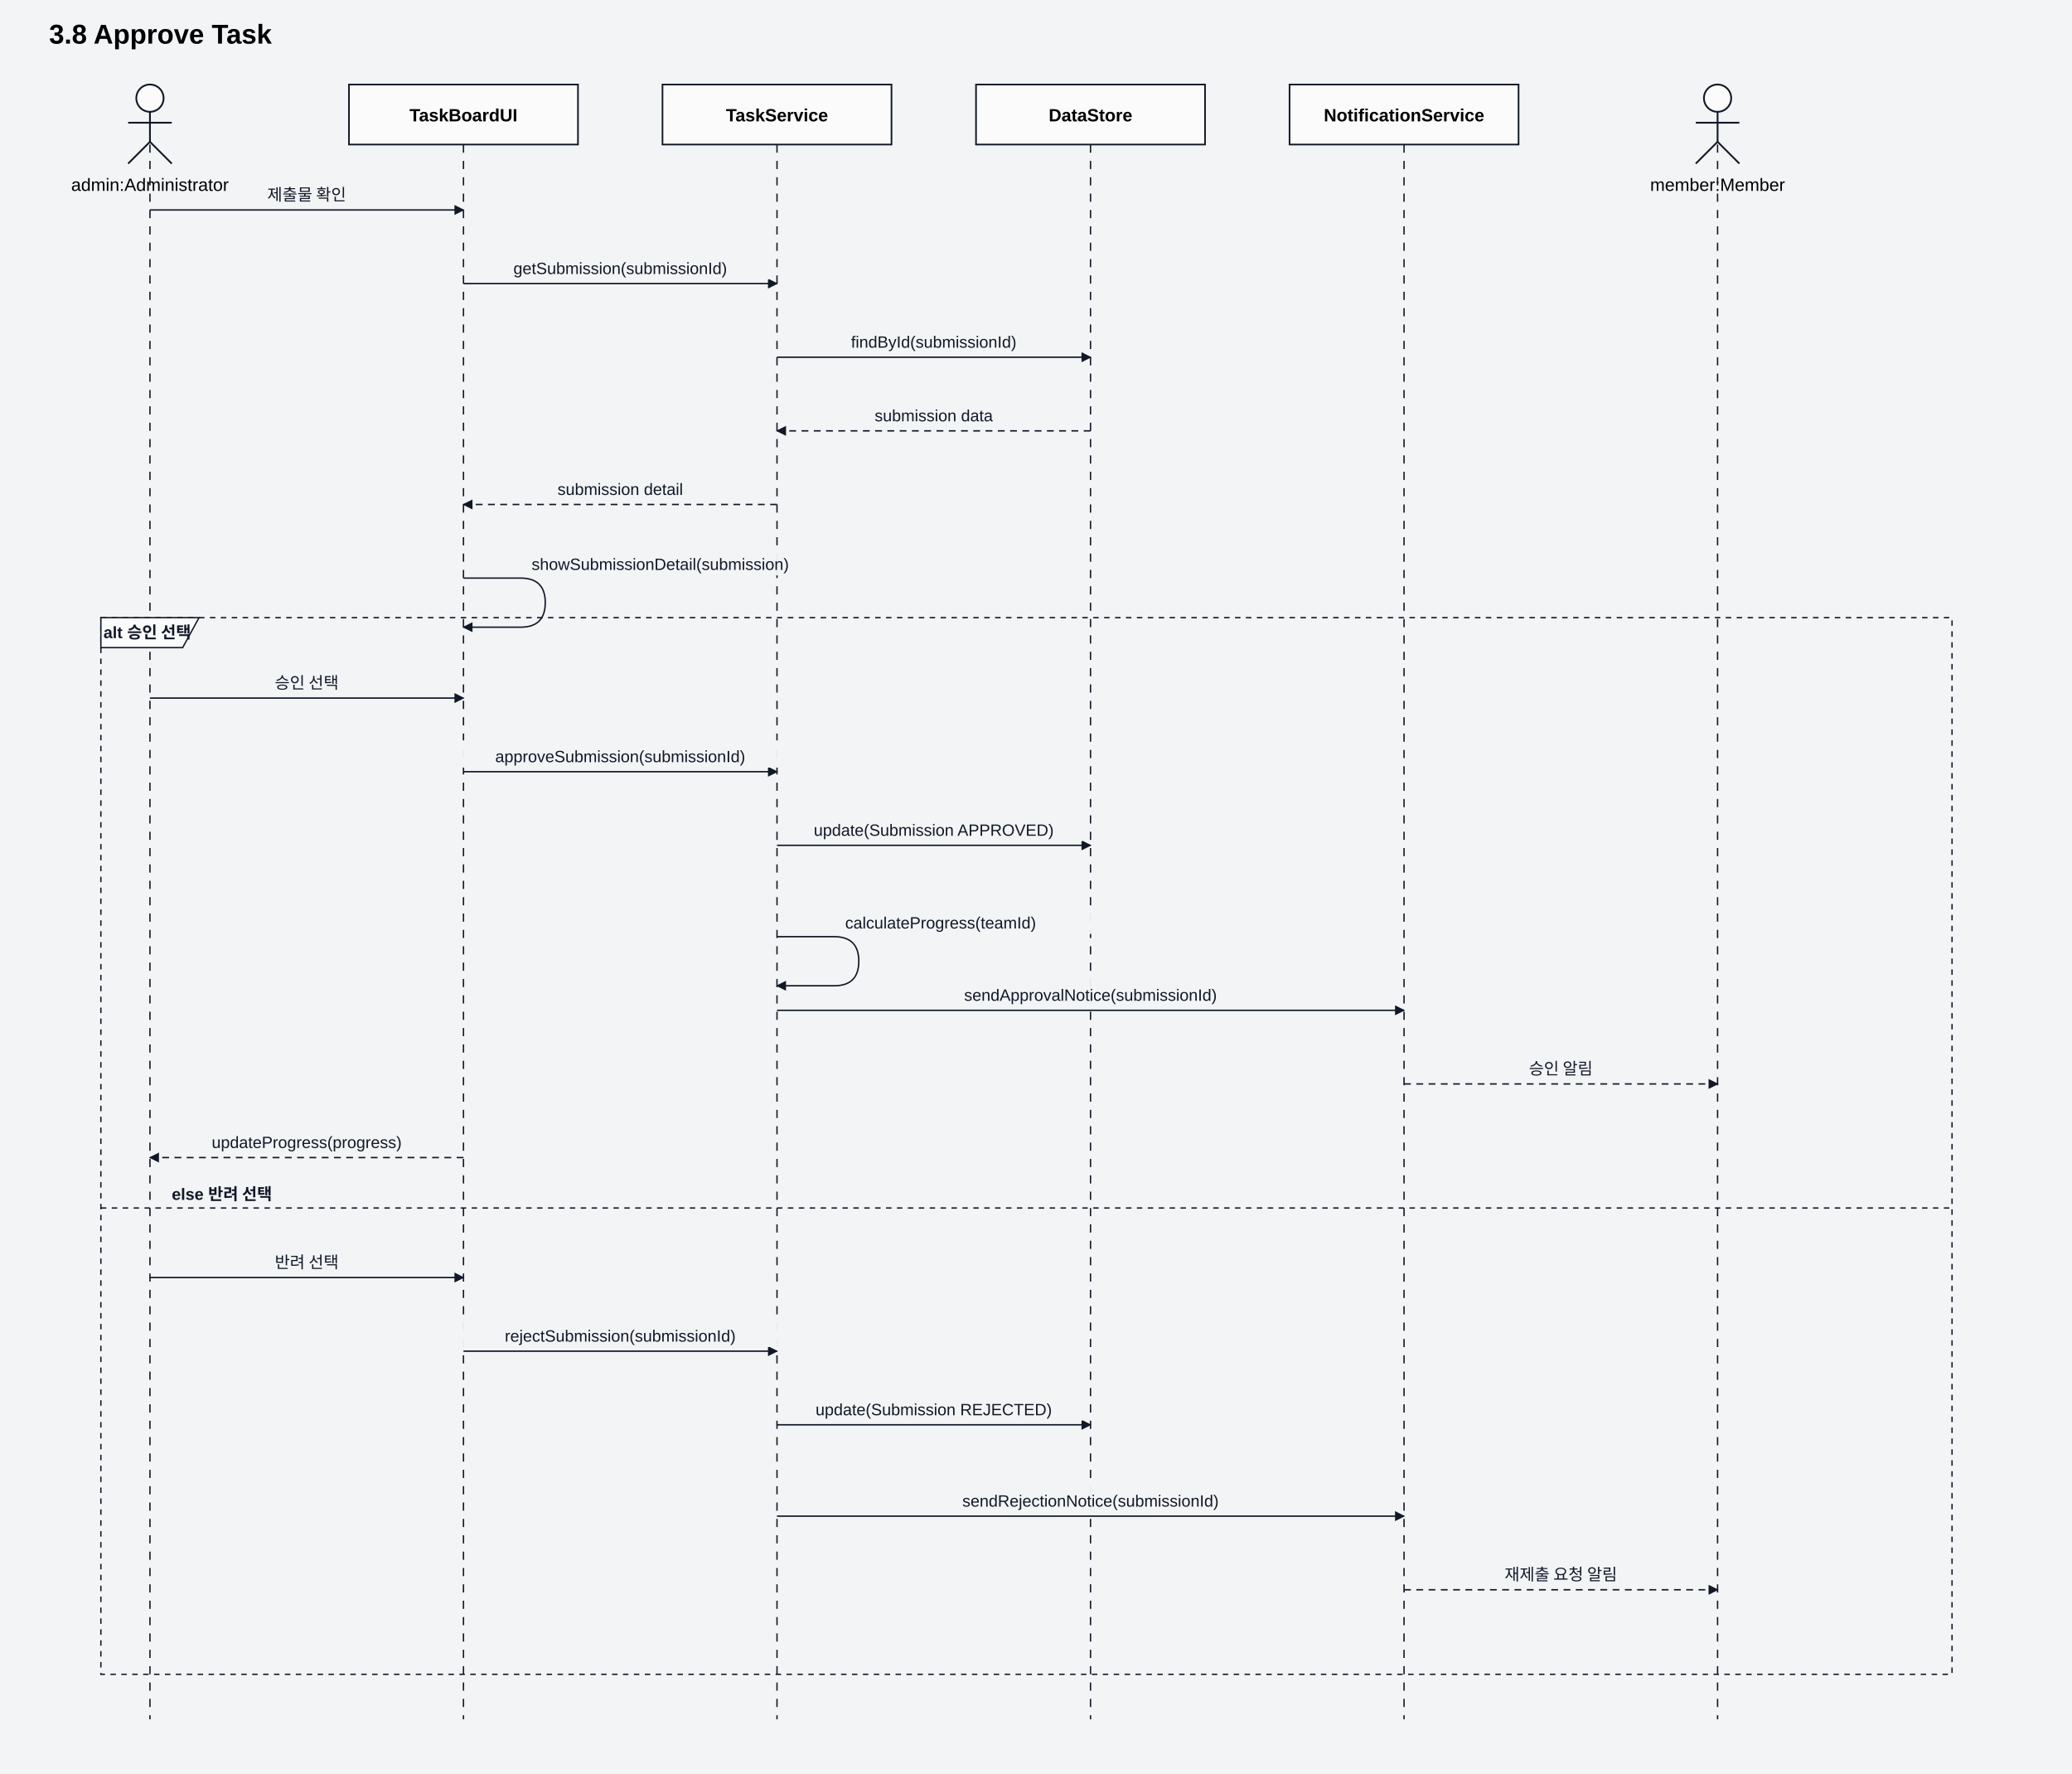
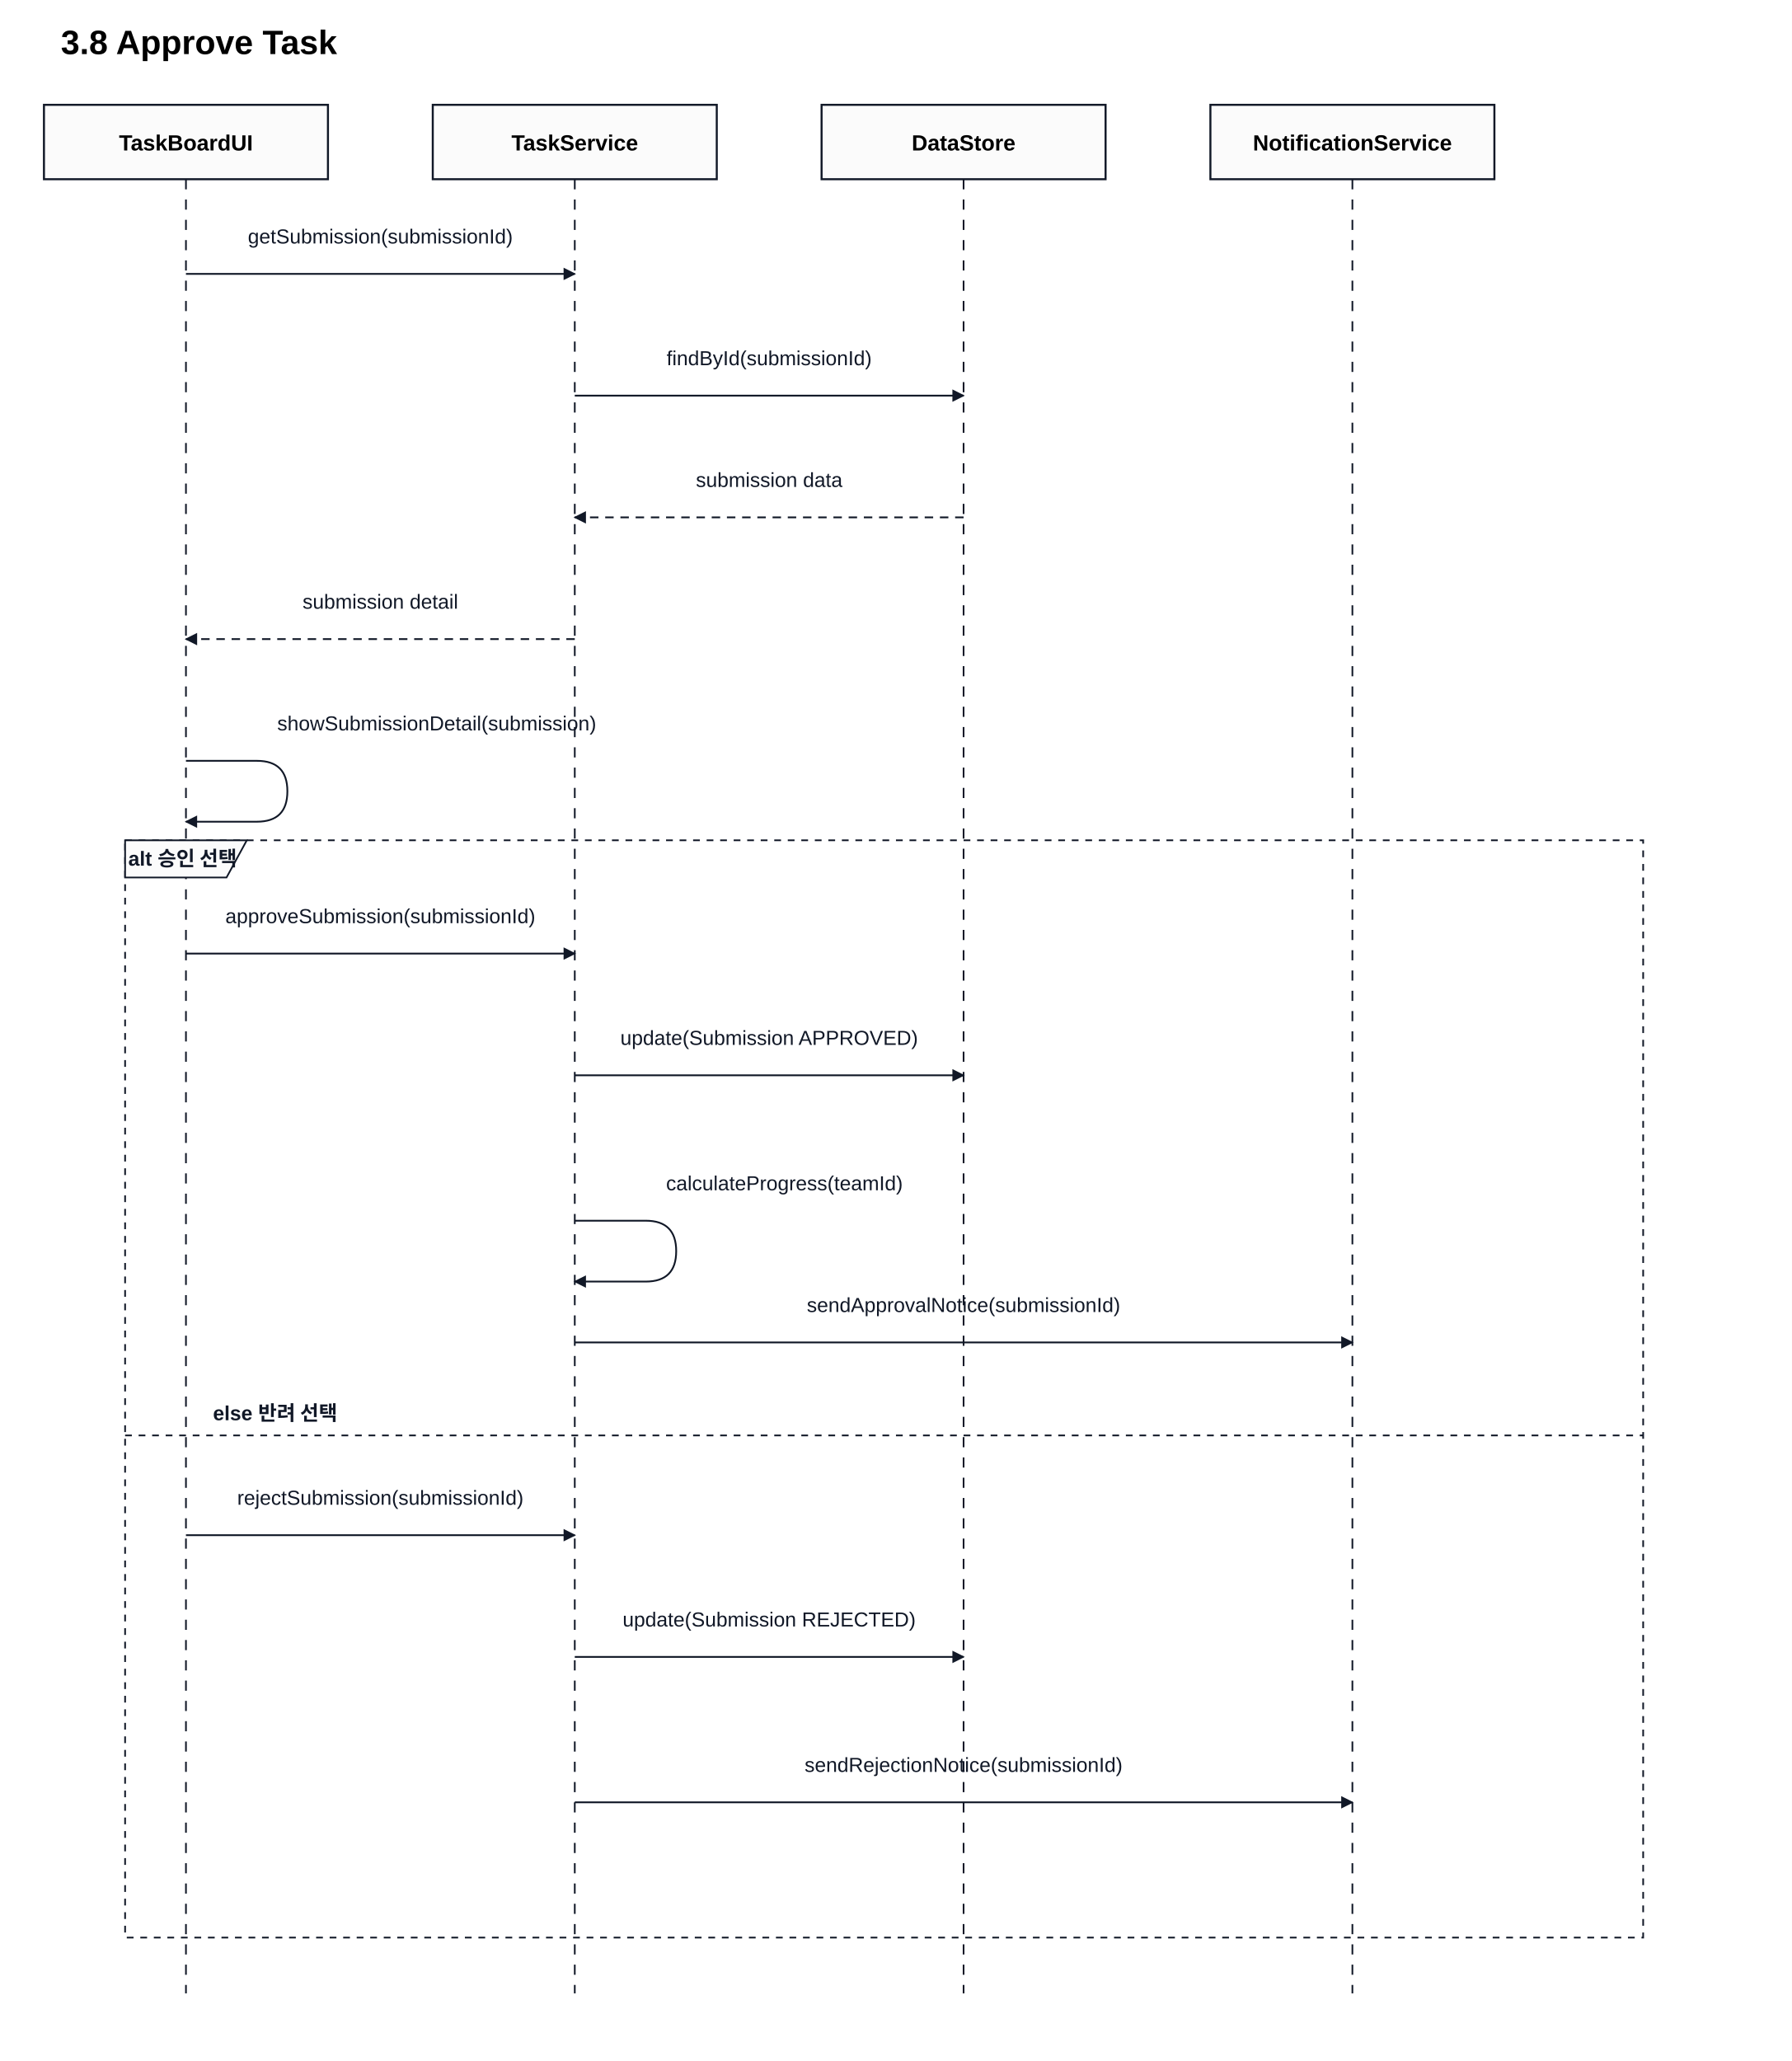
- <svg xmlns="http://www.w3.org/2000/svg" width="1520" height="1301" viewBox="0 0 1520 1301">
+ <svg xmlns="http://www.w3.org/2000/svg" width="1060" height="1219" viewBox="0 0 1060 1219">
  <defs>
    <marker id="arrow" viewBox="0 0 10 10" refX="9" refY="5" markerWidth="7" markerHeight="7" orient="auto">
      <path d="M0 0 L10 5 L0 10 z" fill="#111827" />
    </marker>
    <marker id="hollowArrow" viewBox="0 0 10 10" refX="9" refY="5" markerWidth="7" markerHeight="7" orient="auto">
      <path d="M0 0 L10 5 L0 10 z" fill="#fbfbfb" stroke="#111827" />
    </marker>
    <marker id="diamond" viewBox="0 0 16 10" refX="1" refY="5" markerWidth="11" markerHeight="9" orient="auto">
      <path d="M1 5 L8 1 L15 5 L8 9 z" fill="#111827" stroke="#111827" />
    </marker>
  </defs>
-   <rect width="100%" height="100%" fill="#f3f4f6" />
+   <rect width="100%" height="100%" fill="#ffffff" />
  <text x="36" y="32" font-family="Arial, sans-serif" font-size="20" font-weight="700">3.8 Approve Task</text>
-   <circle cx="110" cy="72" r="10" fill="#fbfbfb" stroke="#111827" stroke-width="1.3" />
-   <line x1="110" y1="82" x2="110" y2="104" stroke="#111827" stroke-width="1.3" />
-   <line x1="94" y1="90" x2="126" y2="90" stroke="#111827" stroke-width="1.3" />
-   <line x1="110" y1="104" x2="94" y2="120" stroke="#111827" stroke-width="1.3" />
-   <line x1="110" y1="104" x2="126" y2="120" stroke="#111827" stroke-width="1.3" />
-   <text x="110" y="140" text-anchor="middle" font-family="Arial, sans-serif" font-size="13">admin:Administrator</text>
-   <line x1="110" y1="106" x2="110" y2="1261" stroke="#111827" stroke-width="1" stroke-dasharray="6 6" />
+   <rect x="26" y="62" width="168" height="44" fill="#fbfbfb" stroke="#111827" stroke-width="1.2" />
+   <text x="110" y="89" text-anchor="middle" font-family="Arial, sans-serif" font-size="13" font-weight="700">TaskBoardUI</text>
+   <line x1="110" y1="106" x2="110" y2="1179" stroke="#111827" stroke-width="1" stroke-dasharray="6 6" />
  <rect x="256" y="62" width="168" height="44" fill="#fbfbfb" stroke="#111827" stroke-width="1.2" />
-   <text x="340" y="89" text-anchor="middle" font-family="Arial, sans-serif" font-size="13" font-weight="700">TaskBoardUI</text>
-   <line x1="340" y1="106" x2="340" y2="1261" stroke="#111827" stroke-width="1" stroke-dasharray="6 6" />
+   <text x="340" y="89" text-anchor="middle" font-family="Arial, sans-serif" font-size="13" font-weight="700">TaskService</text>
+   <line x1="340" y1="106" x2="340" y2="1179" stroke="#111827" stroke-width="1" stroke-dasharray="6 6" />
  <rect x="486" y="62" width="168" height="44" fill="#fbfbfb" stroke="#111827" stroke-width="1.2" />
-   <text x="570" y="89" text-anchor="middle" font-family="Arial, sans-serif" font-size="13" font-weight="700">TaskService</text>
-   <line x1="570" y1="106" x2="570" y2="1261" stroke="#111827" stroke-width="1" stroke-dasharray="6 6" />
+   <text x="570" y="89" text-anchor="middle" font-family="Arial, sans-serif" font-size="13" font-weight="700">DataStore</text>
+   <line x1="570" y1="106" x2="570" y2="1179" stroke="#111827" stroke-width="1" stroke-dasharray="6 6" />
  <rect x="716" y="62" width="168" height="44" fill="#fbfbfb" stroke="#111827" stroke-width="1.2" />
-   <text x="800" y="89" text-anchor="middle" font-family="Arial, sans-serif" font-size="13" font-weight="700">DataStore</text>
-   <line x1="800" y1="106" x2="800" y2="1261" stroke="#111827" stroke-width="1" stroke-dasharray="6 6" />
-   <rect x="946" y="62" width="168" height="44" fill="#fbfbfb" stroke="#111827" stroke-width="1.2" />
-   <text x="1030" y="89" text-anchor="middle" font-family="Arial, sans-serif" font-size="13" font-weight="700">NotificationService</text>
-   <line x1="1030" y1="106" x2="1030" y2="1261" stroke="#111827" stroke-width="1" stroke-dasharray="6 6" />
-   <circle cx="1260" cy="72" r="10" fill="#fbfbfb" stroke="#111827" stroke-width="1.3" />
-   <line x1="1260" y1="82" x2="1260" y2="104" stroke="#111827" stroke-width="1.3" />
-   <line x1="1244" y1="90" x2="1276" y2="90" stroke="#111827" stroke-width="1.3" />
-   <line x1="1260" y1="104" x2="1244" y2="120" stroke="#111827" stroke-width="1.3" />
-   <line x1="1260" y1="104" x2="1276" y2="120" stroke="#111827" stroke-width="1.3" />
-   <text x="1260" y="140" text-anchor="middle" font-family="Arial, sans-serif" font-size="13">member:Member</text>
-   <line x1="1260" y1="106" x2="1260" y2="1261" stroke="#111827" stroke-width="1" stroke-dasharray="6 6" />
-   <rect x="74" y="453" width="1358" height="775" fill="none" stroke="#111827" stroke-dasharray="4 4" />
-   <path d="M74 453 h72 l-12 22 h-60 z" fill="#fbfbfb" stroke="#111827" />
-   <text x="108" y="468" text-anchor="middle" font-family="Arial, sans-serif" font-size="12" font-weight="700" fill="#111827">alt 승인 선택</text>
-   <line x1="74" y1="886" x2="1432" y2="886" stroke="#111827" stroke-dasharray="4 4" />
-   <rect x="123" y="864" width="89.6" height="20" fill="#f3f4f6" opacity="0.96" />
-   <text x="126" y="880" text-anchor="start" font-family="Arial, sans-serif" font-size="12" font-weight="700" fill="#111827">else 반려 선택</text>
-   <line x1="110" y1="154" x2="340" y2="154" stroke="#111827" stroke-width="1.05" marker-end="url(#arrow)" />
-   <rect x="195.32" y="131" width="59.36" height="20" fill="#f3f4f6" opacity="0.96" />
-   <text x="225" y="147" text-anchor="middle" font-family="Arial, sans-serif" font-size="12" font-weight="400" fill="#111827">제출물 확인</text>
-   <line x1="340" y1="208" x2="570" y2="208" stroke="#111827" stroke-width="1.05" marker-end="url(#arrow)" />
-   <rect x="345.94" y="185" width="218.12" height="20" fill="#f3f4f6" opacity="0.96" />
-   <text x="455" y="201" text-anchor="middle" font-family="Arial, sans-serif" font-size="12" font-weight="400" fill="#111827">getSubmission(submissionId)</text>
-   <line x1="570" y1="262" x2="800" y2="262" stroke="#111827" stroke-width="1.05" marker-end="url(#arrow)" />
-   <rect x="594.84" y="239" width="180.32" height="20" fill="#f3f4f6" opacity="0.96" />
-   <text x="685" y="255" text-anchor="middle" font-family="Arial, sans-serif" font-size="12" font-weight="400" fill="#111827">findById(submissionId)</text>
-   <line x1="800" y1="316" x2="570" y2="316" stroke="#111827" stroke-width="1.05" marker-end="url(#arrow)" stroke-dasharray="5 4" />
-   <rect x="621.3" y="293" width="127.4" height="20" fill="#f3f4f6" opacity="0.96" />
-   <text x="685" y="309" text-anchor="middle" font-family="Arial, sans-serif" font-size="12" font-weight="400" fill="#111827">submission data</text>
-   <line x1="570" y1="370" x2="340" y2="370" stroke="#111827" stroke-width="1.05" marker-end="url(#arrow)" stroke-dasharray="5 4" />
-   <rect x="383.74" y="347" width="142.52" height="20" fill="#f3f4f6" opacity="0.96" />
-   <text x="455" y="363" text-anchor="middle" font-family="Arial, sans-serif" font-size="12" font-weight="400" fill="#111827">submission detail</text>
-   <path d="M340 424 h42 q18 0 18 18 q0 18 -18 18 h-42" fill="none" stroke="#111827" stroke-width="1.05" marker-end="url(#arrow)" />
-   <rect x="387" y="402" width="255.92" height="20" fill="#f3f4f6" opacity="0.96" />
-   <text x="390" y="418" text-anchor="start" font-family="Arial, sans-serif" font-size="12" font-weight="400" fill="#111827">showSubmissionDetail(submission)</text>
-   <line x1="110" y1="512" x2="340" y2="512" stroke="#111827" stroke-width="1.05" marker-end="url(#arrow)" />
-   <rect x="198" y="489" width="54" height="20" fill="#f3f4f6" opacity="0.96" />
-   <text x="225" y="505" text-anchor="middle" font-family="Arial, sans-serif" font-size="12" font-weight="400" fill="#111827">승인 선택</text>
-   <line x1="340" y1="566" x2="570" y2="566" stroke="#111827" stroke-width="1.05" marker-end="url(#arrow)" />
-   <rect x="330.82" y="543" width="248.36" height="20" fill="#f3f4f6" opacity="0.96" />
-   <text x="455" y="559" text-anchor="middle" font-family="Arial, sans-serif" font-size="12" font-weight="400" fill="#111827">approveSubmission(submissionId)</text>
-   <line x1="570" y1="620" x2="800" y2="620" stroke="#111827" stroke-width="1.05" marker-end="url(#arrow)" />
-   <rect x="575.94" y="597" width="218.12" height="20" fill="#f3f4f6" opacity="0.96" />
-   <text x="685" y="613" text-anchor="middle" font-family="Arial, sans-serif" font-size="12" font-weight="400" fill="#111827">update(Submission APPROVED)</text>
-   <path d="M570 687 h42 q18 0 18 18 q0 18 -18 18 h-42" fill="none" stroke="#111827" stroke-width="1.05" marker-end="url(#arrow)" />
-   <rect x="617" y="665" width="203" height="20" fill="#f3f4f6" opacity="0.96" />
-   <text x="620" y="681" text-anchor="start" font-family="Arial, sans-serif" font-size="12" font-weight="400" fill="#111827">calculateProgress(teamId)</text>
-   <line x1="570" y1="741" x2="1030" y2="741" stroke="#111827" stroke-width="1.05" marker-end="url(#arrow)" />
-   <rect x="672.04" y="718" width="255.92" height="20" fill="#f3f4f6" opacity="0.96" />
-   <text x="800" y="734" text-anchor="middle" font-family="Arial, sans-serif" font-size="12" font-weight="400" fill="#111827">sendApprovalNotice(submissionId)</text>
-   <line x1="1030" y1="795" x2="1260" y2="795" stroke="#111827" stroke-width="1.05" marker-end="url(#arrow)" stroke-dasharray="5 4" />
-   <rect x="1118" y="772" width="54" height="20" fill="#f3f4f6" opacity="0.96" />
-   <text x="1145" y="788" text-anchor="middle" font-family="Arial, sans-serif" font-size="12" font-weight="400" fill="#111827">승인 알림</text>
-   <line x1="340" y1="849" x2="110" y2="849" stroke="#111827" stroke-width="1.05" marker-end="url(#arrow)" stroke-dasharray="5 4" />
-   <rect x="127.28" y="826" width="195.44" height="20" fill="#f3f4f6" opacity="0.96" />
-   <text x="225" y="842" text-anchor="middle" font-family="Arial, sans-serif" font-size="12" font-weight="400" fill="#111827">updateProgress(progress)</text>
-   <line x1="110" y1="937" x2="340" y2="937" stroke="#111827" stroke-width="1.05" marker-end="url(#arrow)" />
-   <rect x="198" y="914" width="54" height="20" fill="#f3f4f6" opacity="0.96" />
-   <text x="225" y="930" text-anchor="middle" font-family="Arial, sans-serif" font-size="12" font-weight="400" fill="#111827">반려 선택</text>
-   <line x1="340" y1="991" x2="570" y2="991" stroke="#111827" stroke-width="1.05" marker-end="url(#arrow)" />
-   <rect x="334.6" y="968" width="240.8" height="20" fill="#f3f4f6" opacity="0.96" />
-   <text x="455" y="984" text-anchor="middle" font-family="Arial, sans-serif" font-size="12" font-weight="400" fill="#111827">rejectSubmission(submissionId)</text>
-   <line x1="570" y1="1045" x2="800" y2="1045" stroke="#111827" stroke-width="1.05" marker-end="url(#arrow)" />
-   <rect x="575.94" y="1022" width="218.12" height="20" fill="#f3f4f6" opacity="0.96" />
-   <text x="685" y="1038" text-anchor="middle" font-family="Arial, sans-serif" font-size="12" font-weight="400" fill="#111827">update(Submission REJECTED)</text>
-   <line x1="570" y1="1112" x2="1030" y2="1112" stroke="#111827" stroke-width="1.05" marker-end="url(#arrow)" />
-   <rect x="668.26" y="1089" width="263.48" height="20" fill="#f3f4f6" opacity="0.96" />
-   <text x="800" y="1105" text-anchor="middle" font-family="Arial, sans-serif" font-size="12" font-weight="400" fill="#111827">sendRejectionNotice(submissionId)</text>
-   <line x1="1030" y1="1166" x2="1260" y2="1166" stroke="#111827" stroke-width="1.05" marker-end="url(#arrow)" stroke-dasharray="5 4" />
-   <rect x="1103.98" y="1143" width="82.04" height="20" fill="#f3f4f6" opacity="0.96" />
-   <text x="1145" y="1159" text-anchor="middle" font-family="Arial, sans-serif" font-size="12" font-weight="400" fill="#111827">재제출 요청 알림</text>
+   <text x="800" y="89" text-anchor="middle" font-family="Arial, sans-serif" font-size="13" font-weight="700">NotificationService</text>
+   <line x1="800" y1="106" x2="800" y2="1179" stroke="#111827" stroke-width="1" stroke-dasharray="6 6" />
+   <rect x="74" y="497" width="898" height="649" fill="none" stroke="#111827" stroke-dasharray="4 4" />
+   <path d="M74 497 h72 l-12 22 h-60 z" fill="#fbfbfb" stroke="#111827" />
+   <text x="108" y="512" text-anchor="middle" font-family="Arial, sans-serif" font-size="12" font-weight="700" fill="#111827">alt 승인 선택</text>
+   <line x1="74" y1="849" x2="972" y2="849" stroke="#111827" stroke-dasharray="4 4" />
+   <text x="126" y="840" text-anchor="start" font-family="Arial, sans-serif" font-size="12" font-weight="700" fill="#111827">else 반려 선택</text>
+   <line x1="110" y1="162" x2="340" y2="162" stroke="#111827" stroke-width="1.05" marker-end="url(#arrow)" />
+   <text x="225" y="144" text-anchor="middle" font-family="Arial, sans-serif" font-size="12" font-weight="400" fill="#111827">getSubmission(submissionId)</text>
+   <line x1="340" y1="234" x2="570" y2="234" stroke="#111827" stroke-width="1.05" marker-end="url(#arrow)" />
+   <text x="455" y="216" text-anchor="middle" font-family="Arial, sans-serif" font-size="12" font-weight="400" fill="#111827">findById(submissionId)</text>
+   <line x1="570" y1="306" x2="340" y2="306" stroke="#111827" stroke-width="1.05" marker-end="url(#arrow)" stroke-dasharray="5 4" />
+   <text x="455" y="288" text-anchor="middle" font-family="Arial, sans-serif" font-size="12" font-weight="400" fill="#111827">submission data</text>
+   <line x1="340" y1="378" x2="110" y2="378" stroke="#111827" stroke-width="1.05" marker-end="url(#arrow)" stroke-dasharray="5 4" />
+   <text x="225" y="360" text-anchor="middle" font-family="Arial, sans-serif" font-size="12" font-weight="400" fill="#111827">submission detail</text>
+   <path d="M110 450 h42 q18 0 18 18 q0 18 -18 18 h-42" fill="none" stroke="#111827" stroke-width="1.05" marker-end="url(#arrow)" />
+   <text x="164" y="432" text-anchor="start" font-family="Arial, sans-serif" font-size="12" font-weight="400" fill="#111827">showSubmissionDetail(submission)</text>
+   <line x1="110" y1="564" x2="340" y2="564" stroke="#111827" stroke-width="1.05" marker-end="url(#arrow)" />
+   <text x="225" y="546" text-anchor="middle" font-family="Arial, sans-serif" font-size="12" font-weight="400" fill="#111827">approveSubmission(submissionId)</text>
+   <line x1="340" y1="636" x2="570" y2="636" stroke="#111827" stroke-width="1.05" marker-end="url(#arrow)" />
+   <text x="455" y="618" text-anchor="middle" font-family="Arial, sans-serif" font-size="12" font-weight="400" fill="#111827">update(Submission APPROVED)</text>
+   <path d="M340 722 h42 q18 0 18 18 q0 18 -18 18 h-42" fill="none" stroke="#111827" stroke-width="1.05" marker-end="url(#arrow)" />
+   <text x="394" y="704" text-anchor="start" font-family="Arial, sans-serif" font-size="12" font-weight="400" fill="#111827">calculateProgress(teamId)</text>
+   <line x1="340" y1="794" x2="800" y2="794" stroke="#111827" stroke-width="1.05" marker-end="url(#arrow)" />
+   <text x="570" y="776" text-anchor="middle" font-family="Arial, sans-serif" font-size="12" font-weight="400" fill="#111827">sendApprovalNotice(submissionId)</text>
+   <line x1="110" y1="908" x2="340" y2="908" stroke="#111827" stroke-width="1.05" marker-end="url(#arrow)" />
+   <text x="225" y="890" text-anchor="middle" font-family="Arial, sans-serif" font-size="12" font-weight="400" fill="#111827">rejectSubmission(submissionId)</text>
+   <line x1="340" y1="980" x2="570" y2="980" stroke="#111827" stroke-width="1.05" marker-end="url(#arrow)" />
+   <text x="455" y="962" text-anchor="middle" font-family="Arial, sans-serif" font-size="12" font-weight="400" fill="#111827">update(Submission REJECTED)</text>
+   <line x1="340" y1="1066" x2="800" y2="1066" stroke="#111827" stroke-width="1.05" marker-end="url(#arrow)" />
+   <text x="570" y="1048" text-anchor="middle" font-family="Arial, sans-serif" font-size="12" font-weight="400" fill="#111827">sendRejectionNotice(submissionId)</text>
</svg>
